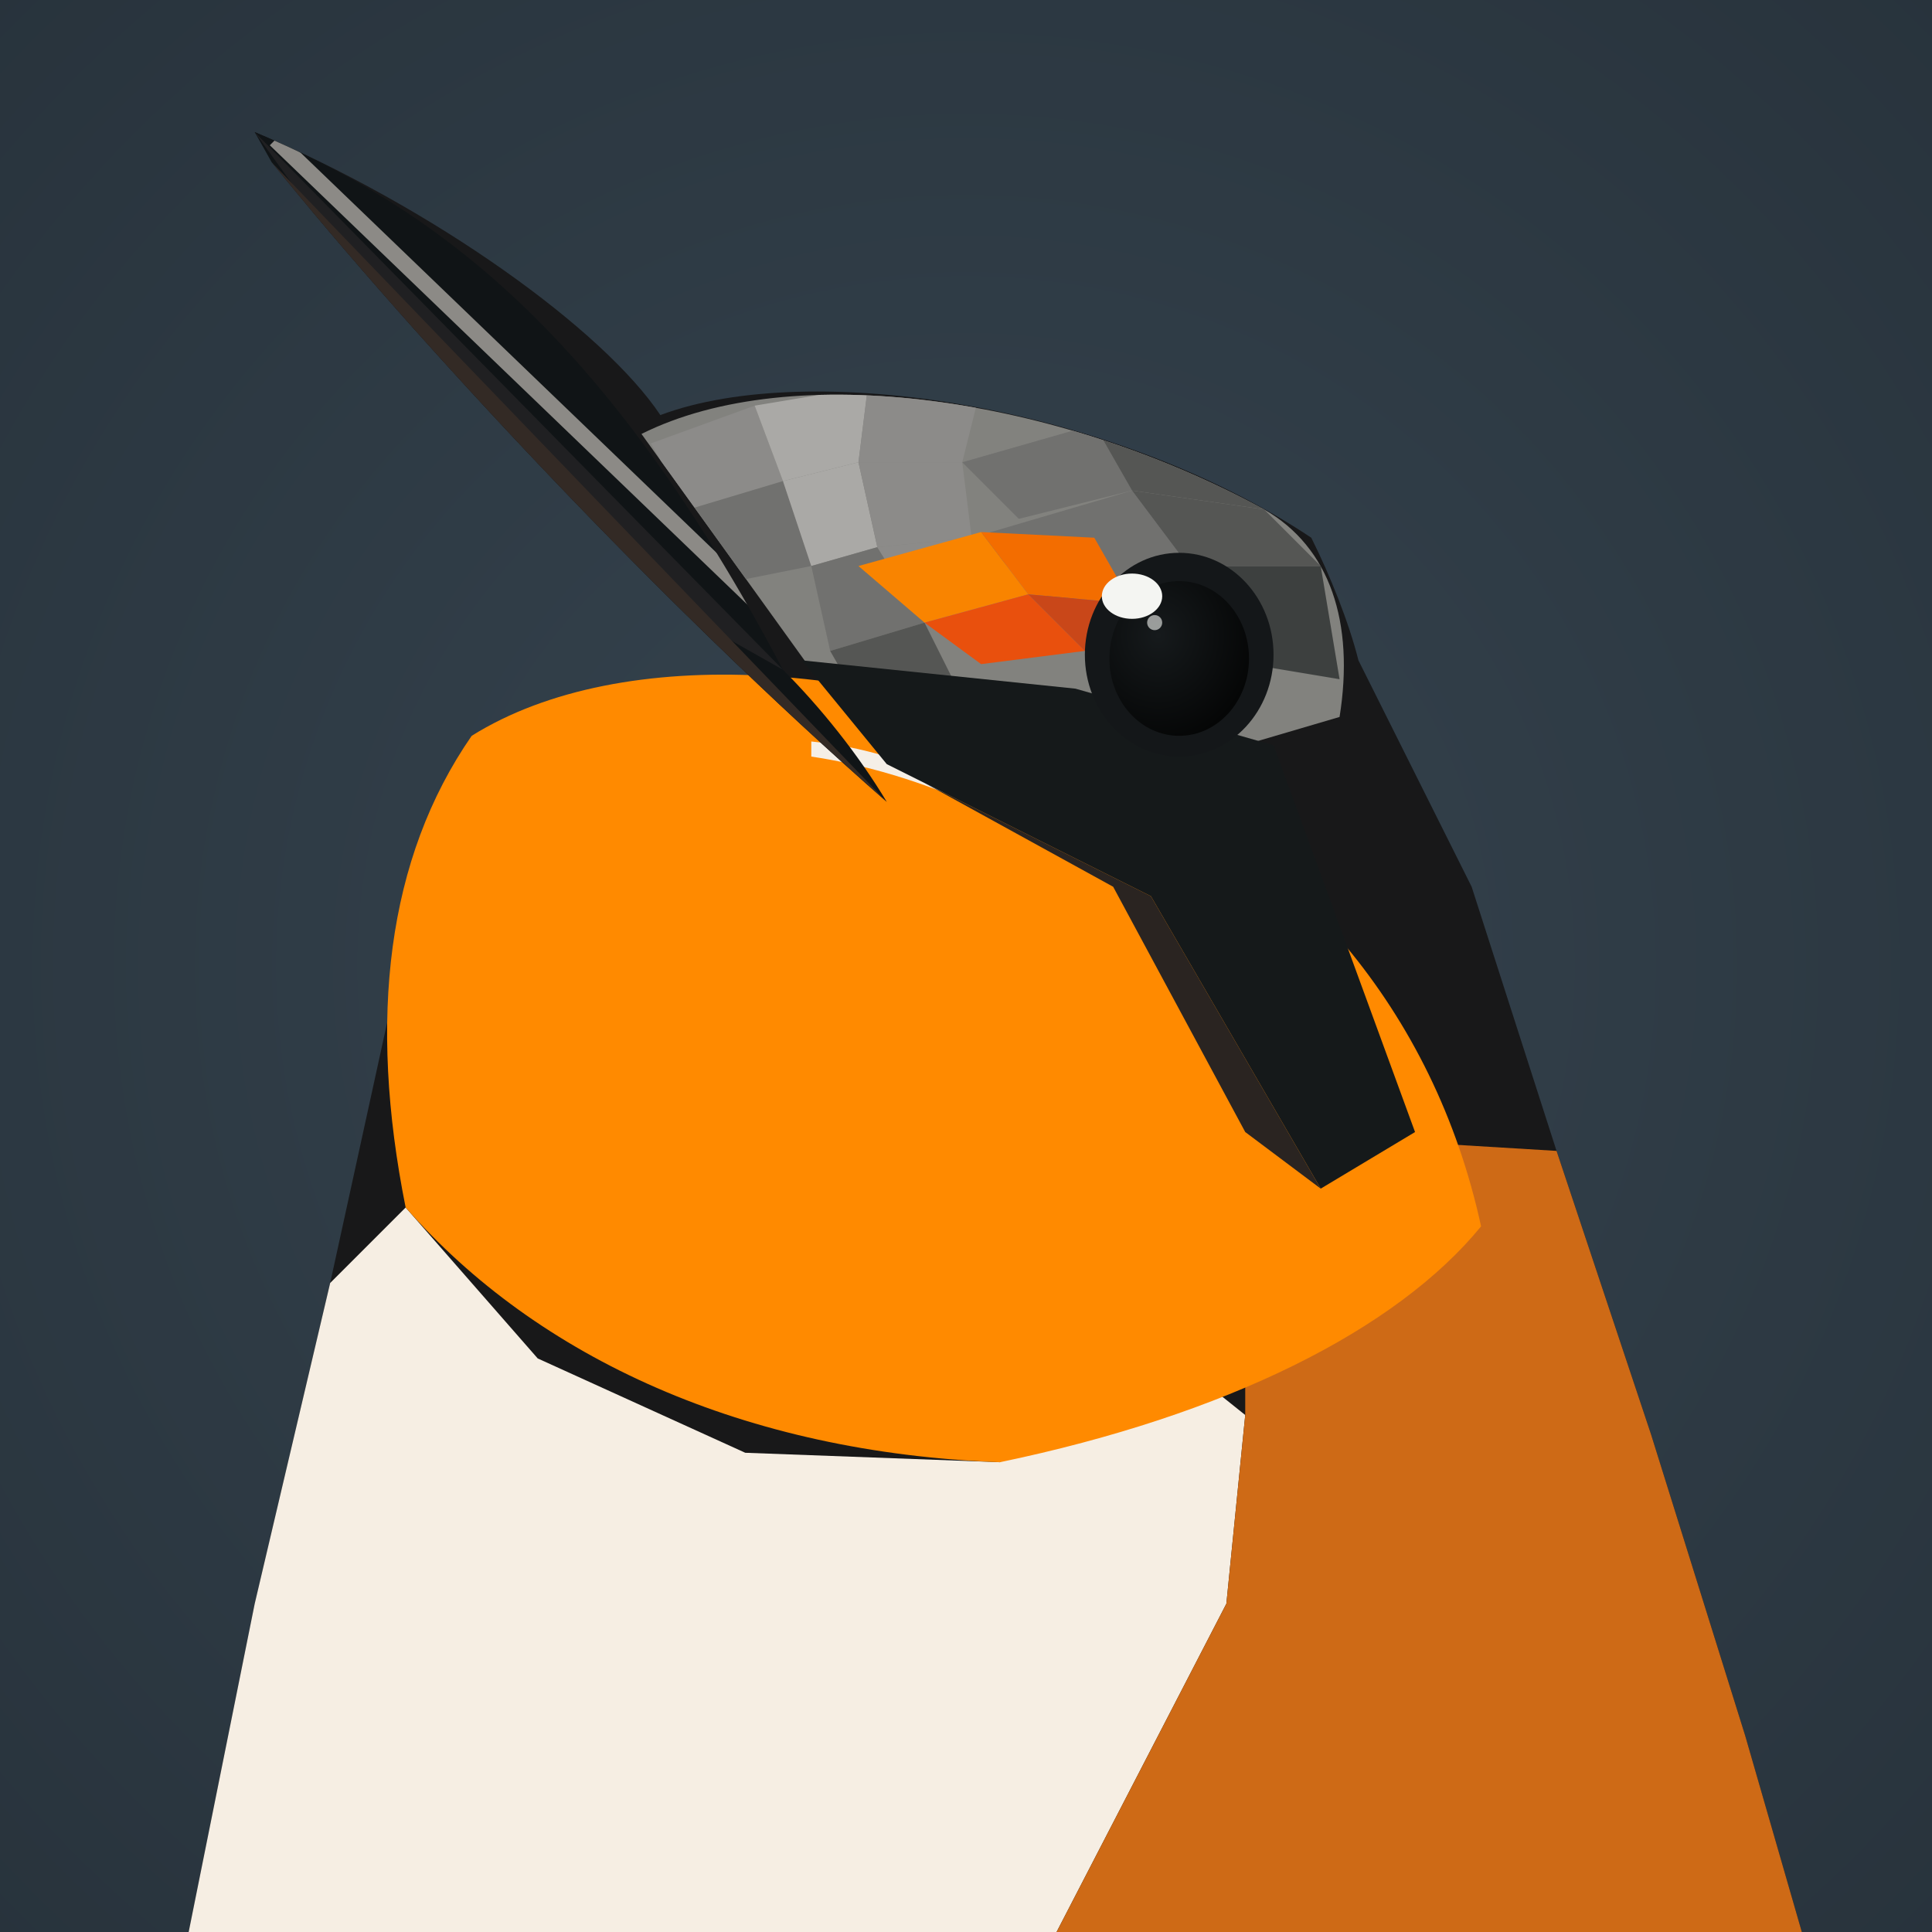
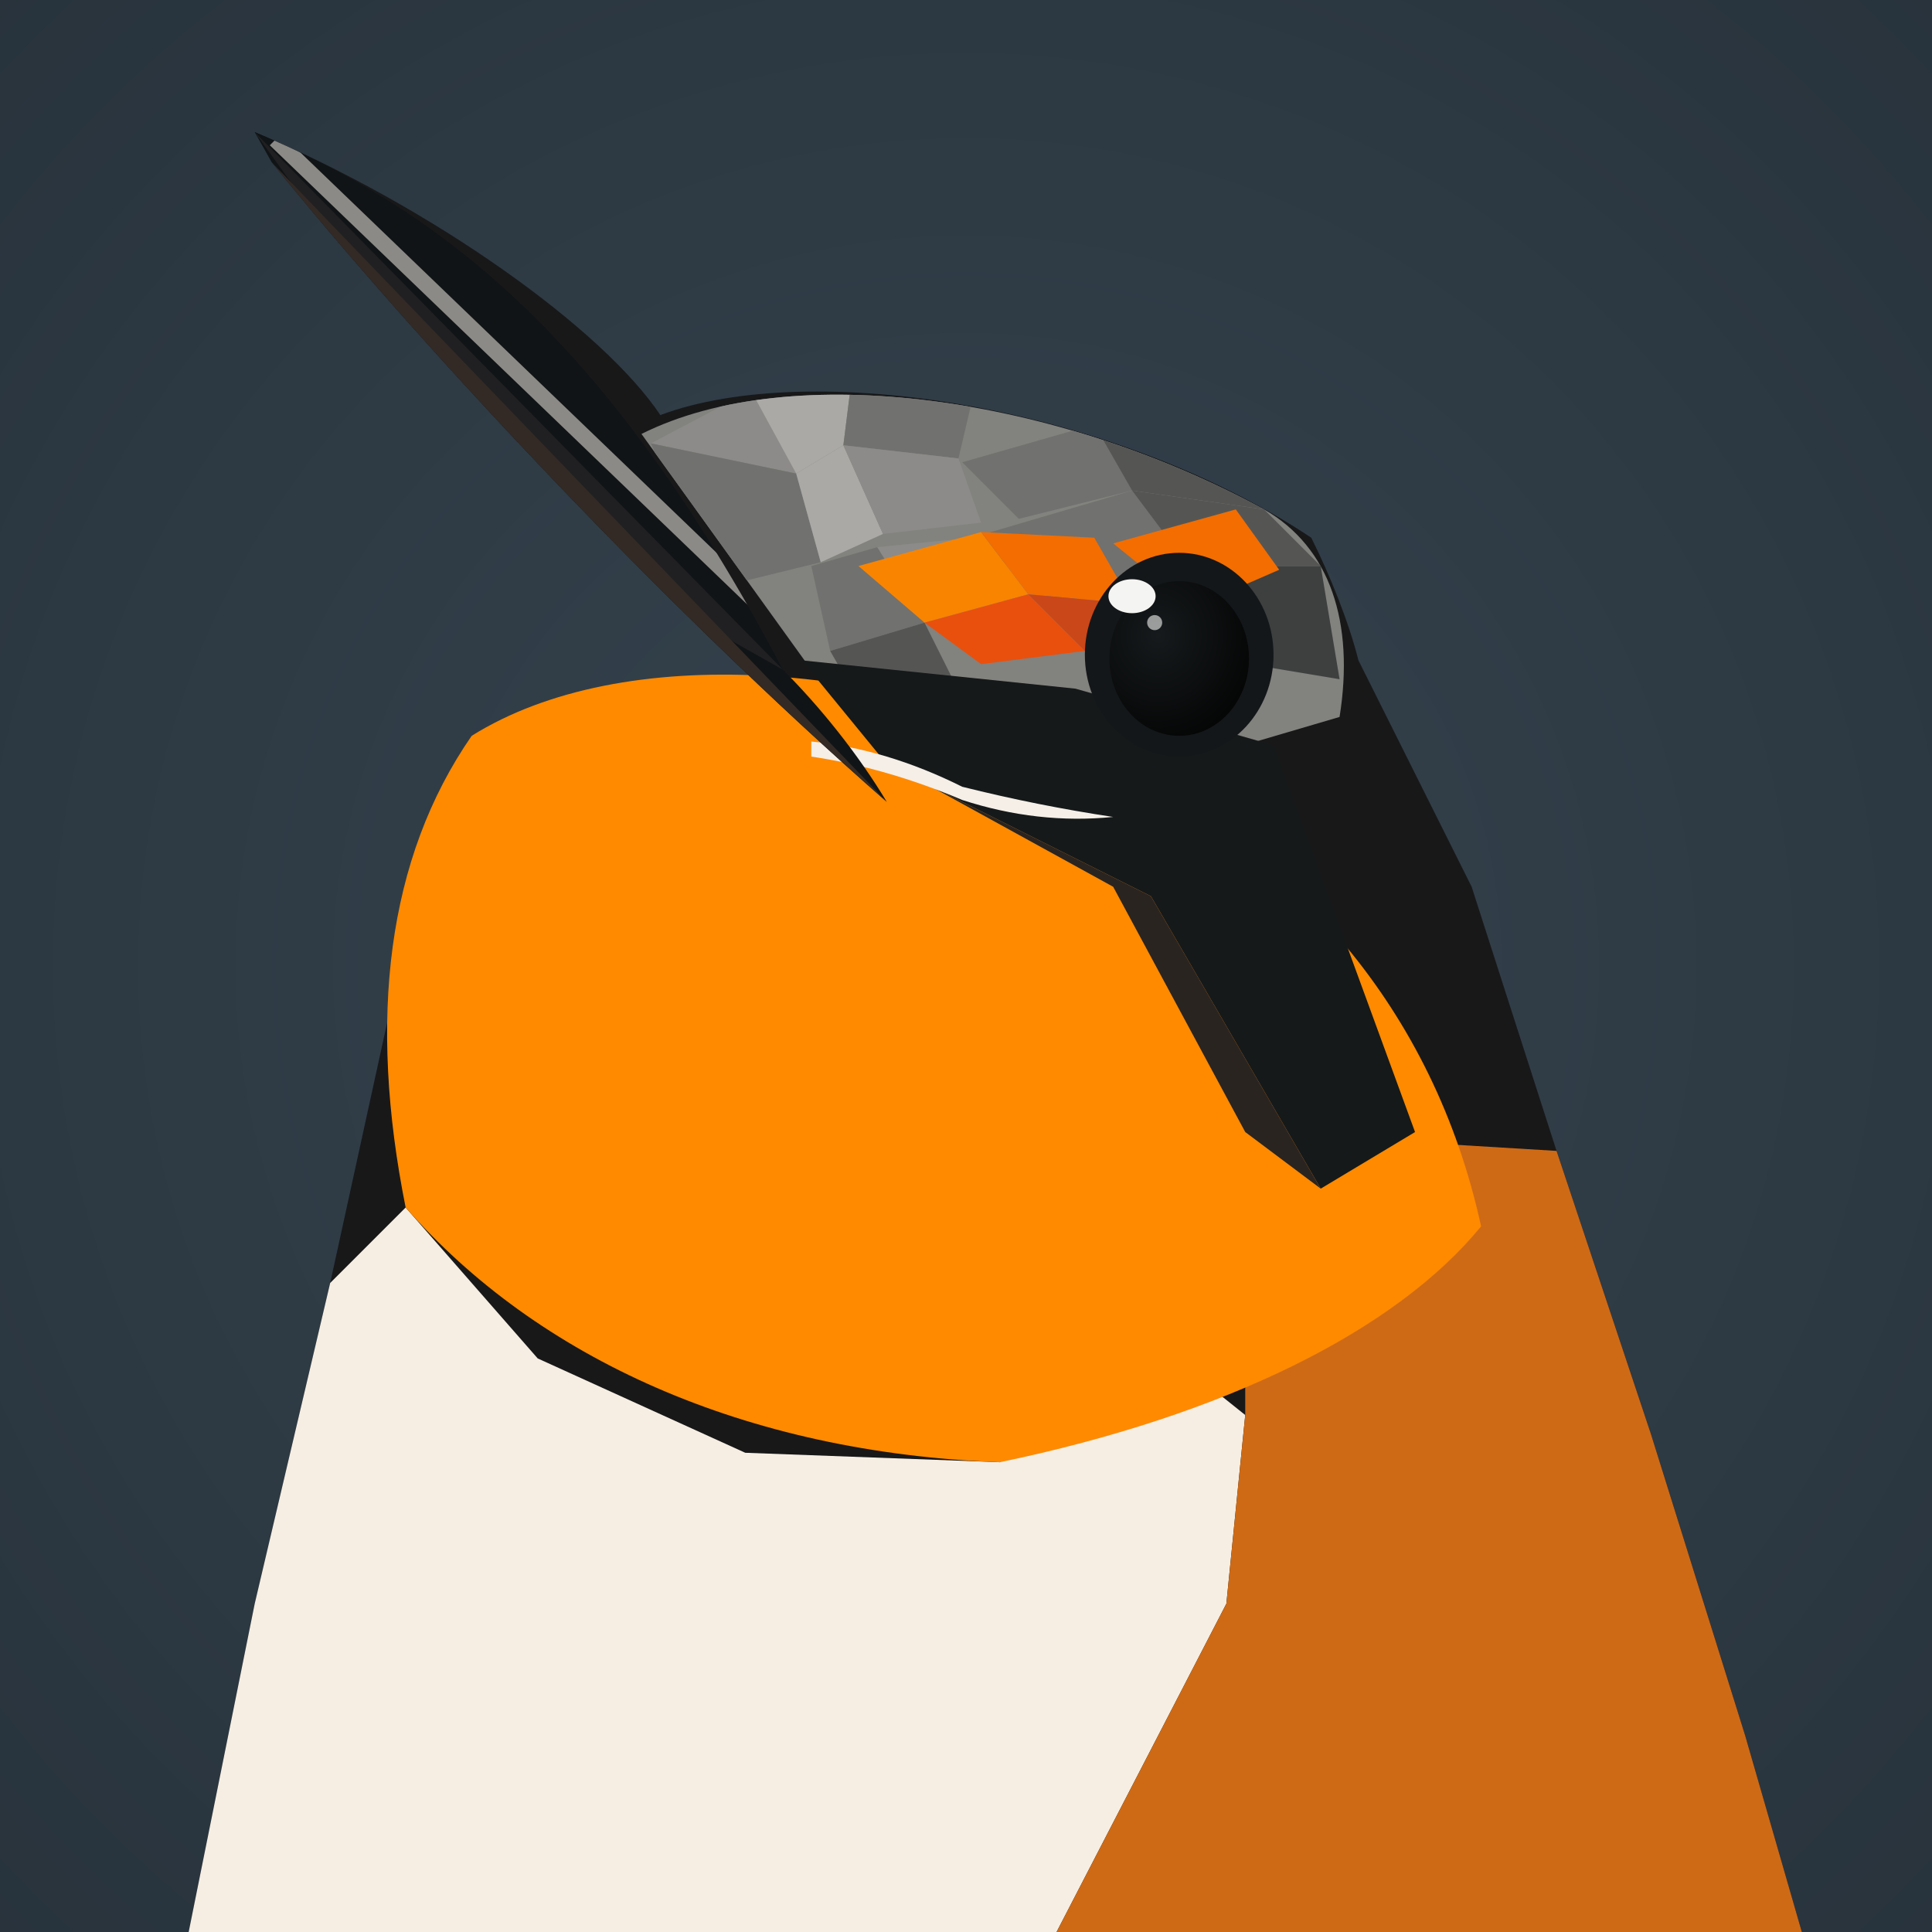
<svg xmlns="http://www.w3.org/2000/svg" viewBox="0 0 1024 1024" width="1024" height="1024">
  <defs>
    <radialGradient id="background-gradient" cx="50%" cy="50%" r="75%">
      <stop offset="0%" stop-color="#36444F" />
      <stop offset="100%" stop-color="#27323B" />
    </radialGradient>
    <radialGradient id="eye-iris-gradient" cx="35%" cy="35%" r="70%">
      <stop offset="0%" stop-color="#161A1C" />
      <stop offset="100%" stop-color="#050606" />
    </radialGradient>
    <clipPath id="beak-clip">
      <path d="M 135 70 C 230 110, 320 175, 415 355 C 435 375, 455 400, 470 425 C 350 320, 220 180, 144 86 Z" />
    </clipPath>
    <clipPath id="crown-clip">
      <path d="M 340 230 C 420 190, 560 210, 670 270 C 705 290, 718 330, 710 380 L 625 405 L 430 355 Z" />
    </clipPath>
    <clipPath id="preview-rounded-square">
      <rect x="0" y="0" width="1024" height="1024" rx="220" ry="220" />
    </clipPath>
  </defs>
  <g id="icon">
    <rect id="background" x="0" y="0" width="1024" height="1024" fill="url(#background-gradient)" />
    <g id="bird">
      <path id="bird-silhouette" d="M 135 70 C 230 110, 320 175, 350 220 C 430 190, 590 215, 695 285 C 705 305, 715 330, 720 350 L 780 470 L 825 610 L 875 760 L 925 920 L 955 1024 L 100 1024 L 135 850 L 175 680 L 210 520 L 250 390 C 320 380, 410 405, 470 425 C 350 320, 220 180, 135 70 Z" fill="#181819" />
      <polygon id="chest-base" points="610 710 530 775 395 770 285 720 215 640 175 680 135 850 100 1024 560 1024 650 850 660 750" fill="#F6EEE3" />
      <polygon id="side-body-base" points="660 600 825 610 875 760 925 920 955 1024 560 1024 650 850 660 750" fill="#CE6A16" />
      <path id="gorget-base" d="M 250 390 C 330 340, 470 350, 585 405 C 685 450, 760 535, 785 650 C 740 705, 650 750, 530 775 C 395 770, 285 720, 215 640 C 195 540, 205 455, 250 390 Z" fill="#FF8A00" />
      <g id="head">
-         <path id="cheek-separator" d="M 430 393 Q 470 397, 510 417 Q 550 427, 590 433 Q 550 437, 510 424 Q 470 407, 430 401 Z" fill="#F5EFE7" />
        <path id="crown-base" d="M 340 230 C 420 190, 560 210, 670 270 C 705 290, 718 330, 710 380 L 625 405 L 430 355 Z" fill="#82827E" />
        <g id="crown-facets" clip-path="url(#crown-clip)">
-           <polygon id="crown-facet-01" points="345 235 400 215 415 255 365 270" fill="#8C8B89" />
-           <polygon id="crown-facet-02" points="400 215 460 205 455 245 415 255" fill="#AAA9A6" />
-           <polygon id="crown-facet-03" points="460 205 520 205 510 245 455 245" fill="#8C8B89" />
-           <polygon id="crown-facet-04" points="365 270 415 255 430 300 380 310" fill="#71716F" />
-           <polygon id="crown-facet-05" points="415 255 455 245 465 290 430 300" fill="#AAA9A6" />
-           <polygon id="crown-facet-06" points="455 245 510 245 515 285 465 290" fill="#8C8B89" />
+           <polygon id="crown-facet-01" points="345 235 398 207 422 251" fill="#8C8B89" />
+           <polygon id="crown-facet-02" points="398 207 452 196 447 236 422 251" fill="#AAA9A6" />
+           <polygon id="crown-facet-03" points="452 196 516 209 508 243 447 236" fill="#71716F" />
+           <polygon id="crown-facet-04" points="345 235 422 251 435 298 378 312" fill="#71716F" />
+           <polygon id="crown-facet-05" points="422 251 447 236 468 283 435 298" fill="#AAA9A6" />
+           <polygon id="crown-facet-06" points="447 236 508 243 520 277 468 283" fill="#8C8B89" />
          <polygon id="crown-facet-07" points="510 245 580 225 600 260 540 275" fill="#71716F" />
          <polygon id="crown-facet-08" points="580 225 650 240 670 270 600 260" fill="#555654" />
          <polygon id="crown-facet-09" points="430 300 465 290 490 330 440 345" fill="#71716F" />
          <polygon id="crown-facet-10" points="465 290 515 285 535 325 490 330" fill="#8C8B89" />
          <polygon id="crown-facet-11" points="515 285 600 260 630 300 560 320" fill="#71716F" />
          <polygon id="crown-facet-12" points="630 300 700 300 710 360 650 350" fill="#3D403F" />
          <polygon id="crown-facet-13" points="440 345 490 330 510 370 460 380" fill="#555654" />
          <polygon id="crown-facet-14" points="600 260 670 270 700 300 630 300" fill="#555654" />
        </g>
        <g id="forehead">
          <polygon id="forehead-01" points="455 300 520 282 545 315 490 330" fill="#F98400" />
          <polygon id="forehead-02" points="520 282 580 285 600 320 545 315" fill="#F36D00" />
          <polygon id="forehead-03" points="490 330 545 315 575 345 520 352" fill="#E9500D" />
          <polygon id="forehead-04" points="545 315 600 320 625 350 575 345" fill="#C94719" />
+           <polygon id="forehead-05" points="590 288 655 270 678 302 632 322" fill="#F36D00" />
        </g>
        <polygon id="eye-stripe" points="425 350 570 365 675 395 750 600 700 630 610 475 470 405" fill="#15191A" />
        <polygon id="eye-stripe-secondary" points="470 405 610 475 700 630 660 600 590 470 490 415" fill="#2A2421" />
+         <path id="cheek-separator" d="M 430 393 Q 470 397, 510 417 Q 550 427, 590 433 Q 550 437, 510 424 Q 470 407, 430 401 Z" fill="#F5EFE7" />
        <g id="eye">
          <ellipse id="eye-outer" cx="625" cy="347" rx="50" ry="54" fill="#141719" />
          <ellipse id="eye-iris" cx="625" cy="349" rx="37" ry="41" fill="url(#eye-iris-gradient)" />
-           <ellipse id="eye-highlight-primary" cx="600" cy="316" rx="16" ry="12" fill="#F4F5F2" />
+           <ellipse id="eye-highlight-primary" cx="600" cy="316" rx="12.5" ry="9" fill="#F4F5F2" />
          <ellipse id="eye-highlight-secondary" cx="612" cy="330" rx="4" ry="4" fill="#F4F5F2" opacity="0.6" />
        </g>
      </g>
      <g id="beak" clip-path="url(#beak-clip)">
        <path id="beak-main" d="M 135 70 C 230 110, 320 175, 415 355 C 435 375, 455 400, 470 425 C 350 320, 220 180, 144 86 Z" fill="#101416" />
        <polygon id="beak-face-upper" points="135 70 415 355 300 290 200 160" fill="#202022" />
        <polygon id="beak-face-lower" points="144 86 470 425 350 340 220 180" fill="#332A25" />
        <polygon id="beak-highlight" points="149 71 411 323 405 329 143 77" fill="#C6C2BA" opacity="0.68" />
      </g>
    </g>
  </g>
</svg>
